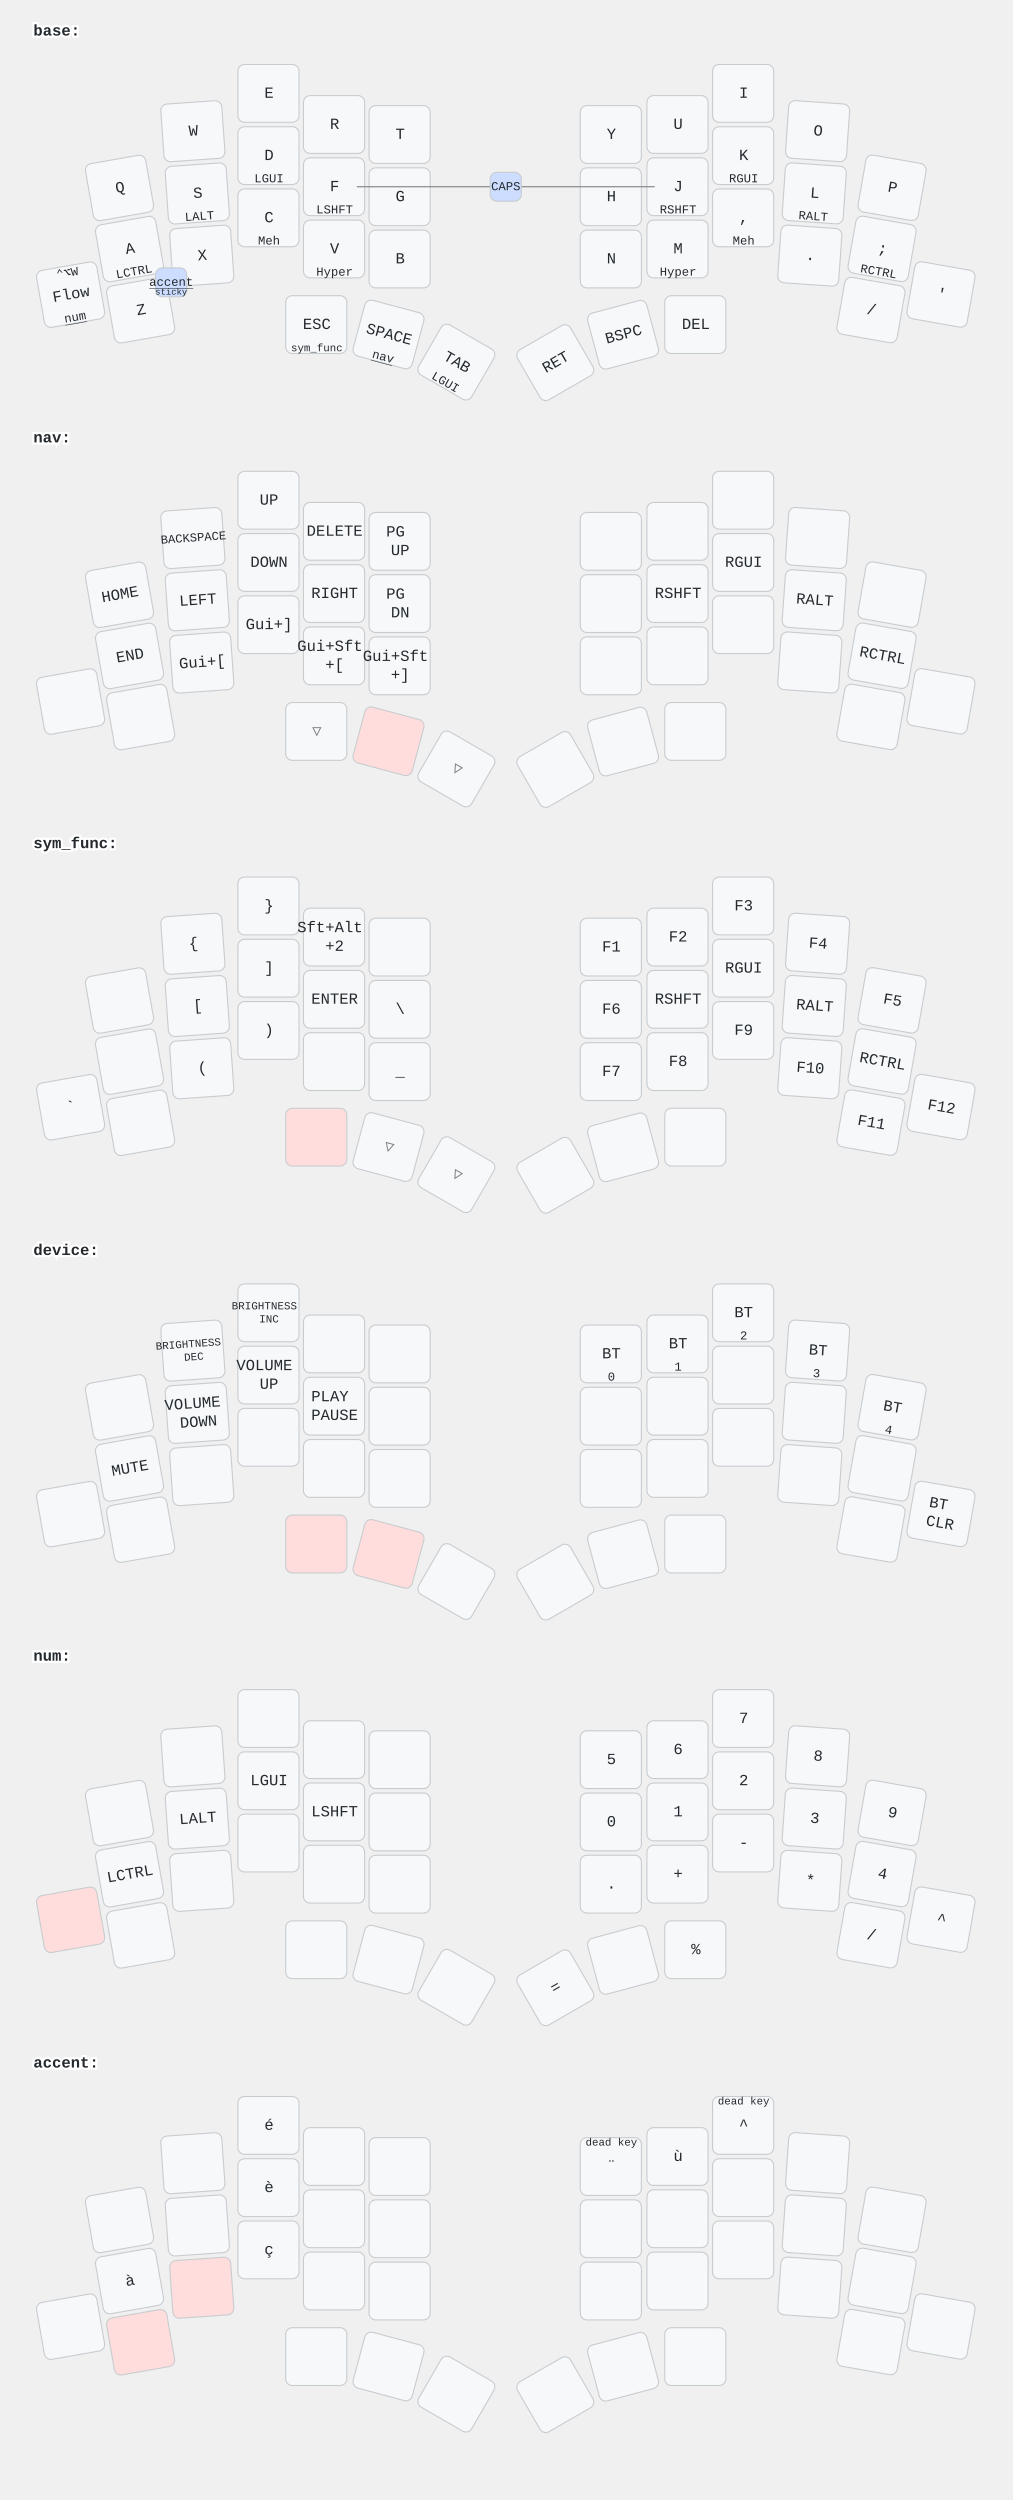
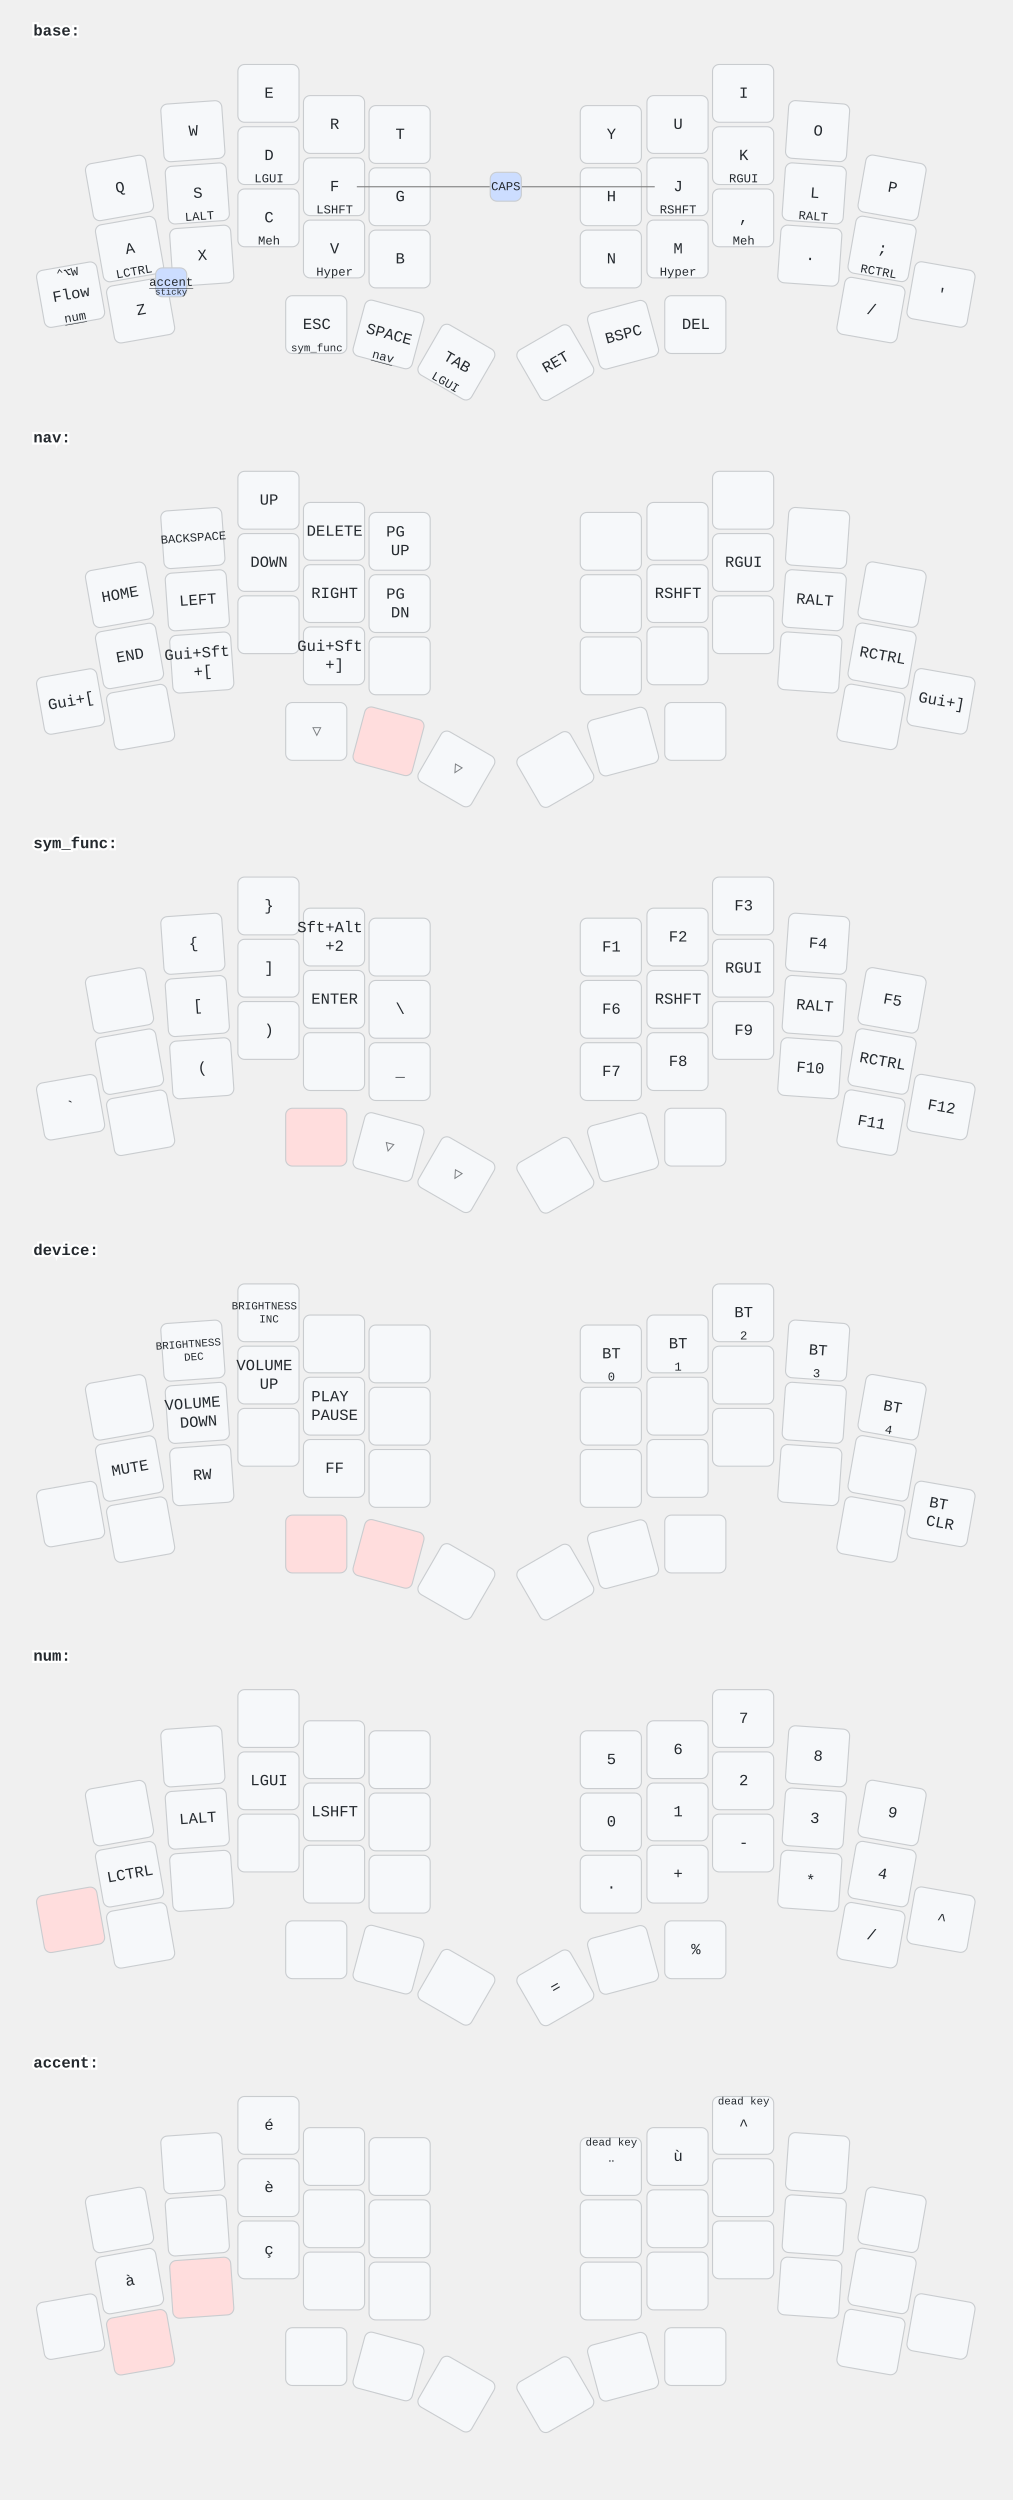
<svg xmlns="http://www.w3.org/2000/svg" width="911" height="2249" viewBox="0 0 911 2249" class="keymap">
  <style>/* inherit to force styles through use tags */
svg path {
    fill: inherit;
}

/* font and background color specifications */
svg.keymap {
    font-family: SFMono-Regular,Consolas,Liberation Mono,Menlo,monospace;
    font-size: 14px;
    font-kerning: normal;
    text-rendering: optimizeLegibility;
    fill: #24292e;
}

/* default key styling */
rect.key {
    fill: #f6f8fa;
}

rect.key, rect.combo {
    stroke: #c9cccf;
    stroke-width: 1;
}

/* default key side styling, only used is draw_key_sides is set */
rect.side {
    filter: brightness(90%);
}

/* color accent for combo boxes */
rect.combo, rect.combo-separate {
    fill: #cdf;
}

/* color accent for held keys */
rect.held, rect.combo.held {
    fill: #fdd;
}

/* color accent for ghost (optional) keys */
rect.ghost, rect.combo.ghost {
    stroke-dasharray: 4, 4;
    stroke-width: 2;
}

text {
    text-anchor: middle;
    dominant-baseline: middle;
}

/* styling for layer labels */
text.label {
    font-weight: bold;
    text-anchor: start;
    stroke: white;
    stroke-width: 4;
    paint-order: stroke;
}

/* styling for optional footer */
text.footer {
    text-anchor: end;
    dominant-baseline: auto;
    stroke: white;
    stroke-width: 4;
    paint-order: stroke;
}

/* styling for combo tap, and key non-tap label text */
text.combo, text.hold, text.shifted, text.left, text.right, text.tl, text.tr, text.bl, text.br {
    font-size: 11px;
}

text.hold, text.bl, text.br {
    text-anchor: middle;
    dominant-baseline: auto;
}

text.shifted, text.tl, text.tr {
    text-anchor: middle;
    dominant-baseline: hanging;
}

text.left, text.tl, text.bl {
    text-anchor: start;
}

text.right, text.tr, text.br {
    text-anchor: end;
}

text.layer-activator {
    text-decoration: underline;
}

/* styling for hold/shifted label text in combo box */
text.combo.hold, text.combo.shifted, text.combo.left, text.combo.right {
    font-size: 8px;
}

/* lighter symbol for transparent keys */
text.trans {
    fill: #7b7e81;
}

/* styling for combo dendrons */
path.combo {
    stroke-width: 1;
    stroke: gray;
    fill: none;
}

/* Start Tabler Icons Cleanup */
/* cannot use height/width with glyphs */
.icon-tabler &gt; path {
    fill: inherit;
    stroke: inherit;
    stroke-width: 2;
}
/* hide tabler's default box */
.icon-tabler &gt; path[stroke="none"][fill="none"] {
    visibility: hidden;
}
/* End Tabler Icons Cleanup */
</style>
  <g transform="translate(30, 0)" class="layer-base">
    <text x="0" y="28" class="label" id="base">base:</text>
    <g transform="translate(0, 56)">
      <g transform="translate(78, 113) rotate(-10.0)" class="key keypos-0">
        <rect rx="6" ry="6" x="-28" y="-26" width="55" height="52" class="key" />
        <text x="0" y="0" class="key tap">Q</text>
      </g>
      <g transform="translate(144, 62) rotate(-4.0)" class="key keypos-1">
        <rect rx="6" ry="6" x="-28" y="-26" width="55" height="52" class="key" />
        <text x="0" y="0" class="key tap">W</text>
      </g>
      <g transform="translate(212, 28)" class="key keypos-2">
        <rect rx="6" ry="6" x="-28" y="-26" width="55" height="52" class="key" />
        <text x="0" y="0" class="key tap">E</text>
      </g>
      <g transform="translate(271, 56)" class="key keypos-3">
        <rect rx="6" ry="6" x="-28" y="-26" width="55" height="52" class="key" />
        <text x="0" y="0" class="key tap">R</text>
      </g>
      <g transform="translate(330, 65)" class="key keypos-4">
        <rect rx="6" ry="6" x="-28" y="-26" width="55" height="52" class="key" />
        <text x="0" y="0" class="key tap">T</text>
      </g>
      <g transform="translate(520, 65)" class="key keypos-5">
        <rect rx="6" ry="6" x="-28" y="-26" width="55" height="52" class="key" />
        <text x="0" y="0" class="key tap">Y</text>
      </g>
      <g transform="translate(580, 56)" class="key keypos-6">
        <rect rx="6" ry="6" x="-28" y="-26" width="55" height="52" class="key" />
        <text x="0" y="0" class="key tap">U</text>
      </g>
      <g transform="translate(639, 28)" class="key keypos-7">
        <rect rx="6" ry="6" x="-28" y="-26" width="55" height="52" class="key" />
        <text x="0" y="0" class="key tap">I</text>
      </g>
      <g transform="translate(706, 62) rotate(4.0)" class="key keypos-8">
        <rect rx="6" ry="6" x="-28" y="-26" width="55" height="52" class="key" />
        <text x="0" y="0" class="key tap">O</text>
      </g>
      <g transform="translate(773, 113) rotate(10.0)" class="key keypos-9">
        <rect rx="6" ry="6" x="-28" y="-26" width="55" height="52" class="key" />
        <text x="0" y="0" class="key tap">P</text>
      </g>
      <g transform="translate(87, 168) rotate(-10.0)" class="key keypos-10">
        <rect rx="6" ry="6" x="-28" y="-26" width="55" height="52" class="key" />
        <text x="0" y="0" class="key tap">A</text>
        <text x="0" y="24" class="key hold">LCTRL</text>
      </g>
      <g transform="translate(148, 118) rotate(-4.0)" class="key keypos-11">
        <rect rx="6" ry="6" x="-28" y="-26" width="55" height="52" class="key" />
        <text x="0" y="0" class="key tap">S</text>
        <text x="0" y="24" class="key hold">LALT</text>
      </g>
      <g transform="translate(212, 84)" class="key keypos-12">
        <rect rx="6" ry="6" x="-28" y="-26" width="55" height="52" class="key" />
        <text x="0" y="0" class="key tap">D</text>
        <text x="0" y="24" class="key hold">LGUI</text>
      </g>
      <g transform="translate(271, 112)" class="key keypos-13">
        <rect rx="6" ry="6" x="-28" y="-26" width="55" height="52" class="key" />
        <text x="0" y="0" class="key tap">F</text>
        <text x="0" y="24" class="key hold">LSHFT</text>
      </g>
      <g transform="translate(330, 121)" class="key keypos-14">
        <rect rx="6" ry="6" x="-28" y="-26" width="55" height="52" class="key" />
        <text x="0" y="0" class="key tap">G</text>
      </g>
      <g transform="translate(520, 121)" class="key keypos-15">
        <rect rx="6" ry="6" x="-28" y="-26" width="55" height="52" class="key" />
        <text x="0" y="0" class="key tap">H</text>
      </g>
      <g transform="translate(580, 112)" class="key keypos-16">
        <rect rx="6" ry="6" x="-28" y="-26" width="55" height="52" class="key" />
        <text x="0" y="0" class="key tap">J</text>
        <text x="0" y="24" class="key hold">RSHFT</text>
      </g>
      <g transform="translate(639, 84)" class="key keypos-17">
        <rect rx="6" ry="6" x="-28" y="-26" width="55" height="52" class="key" />
        <text x="0" y="0" class="key tap">K</text>
        <text x="0" y="24" class="key hold">RGUI</text>
      </g>
      <g transform="translate(703, 118) rotate(4.0)" class="key keypos-18">
        <rect rx="6" ry="6" x="-28" y="-26" width="55" height="52" class="key" />
        <text x="0" y="0" class="key tap">L</text>
        <text x="0" y="24" class="key hold">RALT</text>
      </g>
      <g transform="translate(764, 168) rotate(10.0)" class="key keypos-19">
        <rect rx="6" ry="6" x="-28" y="-26" width="55" height="52" class="key" />
        <text x="0" y="0" class="key tap">;</text>
        <text x="0" y="24" class="key hold">RCTRL</text>
      </g>
      <g transform="translate(34, 209) rotate(-10.0)" class="key keypos-20">
        <rect rx="6" ry="6" x="-28" y="-26" width="55" height="52" class="key" />
        <text x="0" y="0" class="key tap">Flow</text>
        <a href="#num">
          <text x="0" y="24" class="key hold layer-activator">num</text>
        </a>
        <text x="0" y="-24" class="key shifted">⌃⌥W</text>
      </g>
      <g transform="translate(97, 223) rotate(-10.0)" class="key keypos-21">
        <rect rx="6" ry="6" x="-28" y="-26" width="55" height="52" class="key" />
        <text x="0" y="0" class="key tap">Z</text>
      </g>
      <g transform="translate(152, 174) rotate(-4.0)" class="key keypos-22">
        <rect rx="6" ry="6" x="-28" y="-26" width="55" height="52" class="key" />
        <text x="0" y="0" class="key tap">X</text>
      </g>
      <g transform="translate(212, 140)" class="key keypos-23">
        <rect rx="6" ry="6" x="-28" y="-26" width="55" height="52" class="key" />
        <text x="0" y="0" class="key tap">C</text>
        <text x="0" y="24" class="key hold">Meh</text>
      </g>
      <g transform="translate(271, 168)" class="key keypos-24">
        <rect rx="6" ry="6" x="-28" y="-26" width="55" height="52" class="key" />
        <text x="0" y="0" class="key tap">V</text>
        <text x="0" y="24" class="key hold">Hyper</text>
      </g>
      <g transform="translate(330, 177)" class="key keypos-25">
        <rect rx="6" ry="6" x="-28" y="-26" width="55" height="52" class="key" />
        <text x="0" y="0" class="key tap">B</text>
      </g>
      <g transform="translate(520, 177)" class="key keypos-26">
        <rect rx="6" ry="6" x="-28" y="-26" width="55" height="52" class="key" />
        <text x="0" y="0" class="key tap">N</text>
      </g>
      <g transform="translate(580, 168)" class="key keypos-27">
        <rect rx="6" ry="6" x="-28" y="-26" width="55" height="52" class="key" />
        <text x="0" y="0" class="key tap">M</text>
        <text x="0" y="24" class="key hold">Hyper</text>
      </g>
      <g transform="translate(639, 140)" class="key keypos-28">
        <rect rx="6" ry="6" x="-28" y="-26" width="55" height="52" class="key" />
        <text x="0" y="0" class="key tap">,</text>
        <text x="0" y="24" class="key hold">Meh</text>
      </g>
      <g transform="translate(699, 174) rotate(4.0)" class="key keypos-29">
        <rect rx="6" ry="6" x="-28" y="-26" width="55" height="52" class="key" />
        <text x="0" y="0" class="key tap">.</text>
      </g>
      <g transform="translate(754, 223) rotate(10.0)" class="key keypos-30">
        <rect rx="6" ry="6" x="-28" y="-26" width="55" height="52" class="key" />
        <text x="0" y="0" class="key tap">/</text>
      </g>
      <g transform="translate(817, 209) rotate(10.0)" class="key keypos-31">
        <rect rx="6" ry="6" x="-28" y="-26" width="55" height="52" class="key" />
        <text x="0" y="0" class="key tap">'</text>
      </g>
      <g transform="translate(255, 236)" class="key keypos-32">
        <rect rx="6" ry="6" x="-28" y="-26" width="55" height="52" class="key" />
        <text x="0" y="0" class="key tap">ESC</text>
        <a href="#sym_func">
          <text x="0" y="24" class="key hold layer-activator">
            <tspan style="font-size: 88%">sym_func</tspan>
          </text>
        </a>
      </g>
      <g transform="translate(320, 245) rotate(15.0)" class="key keypos-33">
        <rect rx="6" ry="6" x="-28" y="-26" width="55" height="52" class="key" />
        <text x="0" y="0" class="key tap">SPACE</text>
        <a href="#nav">
          <text x="0" y="24" class="key hold layer-activator">nav</text>
        </a>
      </g>
      <g transform="translate(381, 270) rotate(30.0)" class="key keypos-34">
        <rect rx="6" ry="6" x="-28" y="-26" width="55" height="52" class="key" />
        <text x="0" y="0" class="key tap">TAB</text>
        <text x="0" y="24" class="key hold">LGUI</text>
      </g>
      <g transform="translate(470, 270) rotate(-30.0)" class="key keypos-35">
        <rect rx="6" ry="6" x="-28" y="-26" width="55" height="52" class="key" />
        <text x="0" y="0" class="key tap">RET</text>
      </g>
      <g transform="translate(531, 245) rotate(-15.0)" class="key keypos-36">
        <rect rx="6" ry="6" x="-28" y="-26" width="55" height="52" class="key" />
        <text x="0" y="0" class="key tap">BSPC</text>
      </g>
      <g transform="translate(596, 236)" class="key keypos-37">
        <rect rx="6" ry="6" x="-28" y="-26" width="55" height="52" class="key" />
        <text x="0" y="0" class="key tap">DEL</text>
      </g>
      <g class="combo combopos-0">
        <path d="M425,112 l-134,0" class="combo" />
        <path d="M425,112 l134,0" class="combo" />
        <rect rx="6" ry="6" x="411" y="99" width="28" height="26" class="combo" />
        <text x="425" y="112" class="combo tap">CAPS</text>
      </g>
      <g class="combo combopos-1">
        <rect rx="6" ry="6" x="110" y="185" width="28" height="26" class="combo" />
        <a href="#accent">
          <text x="124" y="198" class="combo tap layer-activator">accent</text>
        </a>
        <text x="124" y="209" class="combo hold">sticky</text>
      </g>
    </g>
  </g>
  <g transform="translate(30, 366)" class="layer-nav">
    <text x="0" y="28" class="label" id="nav">nav:</text>
    <g transform="translate(0, 56)">
      <g transform="translate(78, 113) rotate(-10.0)" class="key keypos-0">
        <rect rx="6" ry="6" x="-28" y="-26" width="55" height="52" class="key" />
        <text x="0" y="0" class="key tap">HOME</text>
      </g>
      <g transform="translate(144, 62) rotate(-4.0)" class="key keypos-1">
        <rect rx="6" ry="6" x="-28" y="-26" width="55" height="52" class="key" />
        <text x="0" y="0" class="key tap">
          <tspan style="font-size: 78%">BACKSPACE</tspan>
        </text>
      </g>
      <g transform="translate(212, 28)" class="key keypos-2">
        <rect rx="6" ry="6" x="-28" y="-26" width="55" height="52" class="key" />
        <text x="0" y="0" class="key tap">UP</text>
      </g>
      <g transform="translate(271, 56)" class="key keypos-3">
        <rect rx="6" ry="6" x="-28" y="-26" width="55" height="52" class="key" />
        <text x="0" y="0" class="key tap">DELETE</text>
      </g>
      <g transform="translate(330, 65)" class="key keypos-4">
        <rect rx="6" ry="6" x="-28" y="-26" width="55" height="52" class="key" />
        <text x="0" y="0" class="key tap">
          <tspan x="0" dy="-0.6em">PG</tspan>
          <tspan x="0" dy="1.2em">UP</tspan>
        </text>
      </g>
      <g transform="translate(520, 65)" class="key keypos-5">
        <rect rx="6" ry="6" x="-28" y="-26" width="55" height="52" class="key" />
      </g>
      <g transform="translate(580, 56)" class="key keypos-6">
        <rect rx="6" ry="6" x="-28" y="-26" width="55" height="52" class="key" />
      </g>
      <g transform="translate(639, 28)" class="key keypos-7">
        <rect rx="6" ry="6" x="-28" y="-26" width="55" height="52" class="key" />
      </g>
      <g transform="translate(706, 62) rotate(4.0)" class="key keypos-8">
        <rect rx="6" ry="6" x="-28" y="-26" width="55" height="52" class="key" />
      </g>
      <g transform="translate(773, 113) rotate(10.0)" class="key keypos-9">
        <rect rx="6" ry="6" x="-28" y="-26" width="55" height="52" class="key" />
      </g>
      <g transform="translate(87, 168) rotate(-10.0)" class="key keypos-10">
        <rect rx="6" ry="6" x="-28" y="-26" width="55" height="52" class="key" />
        <text x="0" y="0" class="key tap">END</text>
      </g>
      <g transform="translate(148, 118) rotate(-4.0)" class="key keypos-11">
        <rect rx="6" ry="6" x="-28" y="-26" width="55" height="52" class="key" />
        <text x="0" y="0" class="key tap">LEFT</text>
      </g>
      <g transform="translate(212, 84)" class="key keypos-12">
        <rect rx="6" ry="6" x="-28" y="-26" width="55" height="52" class="key" />
        <text x="0" y="0" class="key tap">DOWN</text>
      </g>
      <g transform="translate(271, 112)" class="key keypos-13">
        <rect rx="6" ry="6" x="-28" y="-26" width="55" height="52" class="key" />
        <text x="0" y="0" class="key tap">RIGHT</text>
      </g>
      <g transform="translate(330, 121)" class="key keypos-14">
        <rect rx="6" ry="6" x="-28" y="-26" width="55" height="52" class="key" />
        <text x="0" y="0" class="key tap">
          <tspan x="0" dy="-0.6em">PG</tspan>
          <tspan x="0" dy="1.2em">DN</tspan>
        </text>
      </g>
      <g transform="translate(520, 121)" class="key keypos-15">
        <rect rx="6" ry="6" x="-28" y="-26" width="55" height="52" class="key" />
      </g>
      <g transform="translate(580, 112)" class="key keypos-16">
        <rect rx="6" ry="6" x="-28" y="-26" width="55" height="52" class="key" />
        <text x="0" y="0" class="key tap">RSHFT</text>
      </g>
      <g transform="translate(639, 84)" class="key keypos-17">
        <rect rx="6" ry="6" x="-28" y="-26" width="55" height="52" class="key" />
        <text x="0" y="0" class="key tap">RGUI</text>
      </g>
      <g transform="translate(703, 118) rotate(4.0)" class="key keypos-18">
        <rect rx="6" ry="6" x="-28" y="-26" width="55" height="52" class="key" />
        <text x="0" y="0" class="key tap">RALT</text>
      </g>
      <g transform="translate(764, 168) rotate(10.0)" class="key keypos-19">
        <rect rx="6" ry="6" x="-28" y="-26" width="55" height="52" class="key" />
        <text x="0" y="0" class="key tap">RCTRL</text>
      </g>
      <g transform="translate(34, 209) rotate(-10.0)" class="key keypos-20">
        <rect rx="6" ry="6" x="-28" y="-26" width="55" height="52" class="key" />
+         <text x="0" y="0" class="key tap">Gui+[</text>
      </g>
      <g transform="translate(97, 223) rotate(-10.0)" class="key keypos-21">
        <rect rx="6" ry="6" x="-28" y="-26" width="55" height="52" class="key" />
      </g>
      <g transform="translate(152, 174) rotate(-4.0)" class="key keypos-22">
-         <rect rx="6" ry="6" x="-28" y="-26" width="55" height="52" class="key" />
-         <text x="0" y="0" class="key tap">Gui+[</text>
-       </g>
-       <g transform="translate(212, 140)" class="key keypos-23">
-         <rect rx="6" ry="6" x="-28" y="-26" width="55" height="52" class="key" />
-         <text x="0" y="0" class="key tap">Gui+]</text>
-       </g>
-       <g transform="translate(271, 168)" class="key keypos-24">
        <rect rx="6" ry="6" x="-28" y="-26" width="55" height="52" class="key" />
        <text x="0" y="0" class="key tap">
          <tspan x="0" dy="-0.6em">Gui+Sft</tspan>
          <tspan x="0" dy="1.2em">+[</tspan>
        </text>
      </g>
-       <g transform="translate(330, 177)" class="key keypos-25">
+       <g transform="translate(212, 140)" class="key keypos-23">
+         <rect rx="6" ry="6" x="-28" y="-26" width="55" height="52" class="key" />
+       </g>
+       <g transform="translate(271, 168)" class="key keypos-24">
        <rect rx="6" ry="6" x="-28" y="-26" width="55" height="52" class="key" />
        <text x="0" y="0" class="key tap">
          <tspan x="0" dy="-0.6em">Gui+Sft</tspan>
          <tspan x="0" dy="1.2em">+]</tspan>
        </text>
      </g>
+       <g transform="translate(330, 177)" class="key keypos-25">
+         <rect rx="6" ry="6" x="-28" y="-26" width="55" height="52" class="key" />
+       </g>
      <g transform="translate(520, 177)" class="key keypos-26">
        <rect rx="6" ry="6" x="-28" y="-26" width="55" height="52" class="key" />
      </g>
      <g transform="translate(580, 168)" class="key keypos-27">
        <rect rx="6" ry="6" x="-28" y="-26" width="55" height="52" class="key" />
      </g>
      <g transform="translate(639, 140)" class="key keypos-28">
        <rect rx="6" ry="6" x="-28" y="-26" width="55" height="52" class="key" />
      </g>
      <g transform="translate(699, 174) rotate(4.0)" class="key keypos-29">
        <rect rx="6" ry="6" x="-28" y="-26" width="55" height="52" class="key" />
      </g>
      <g transform="translate(754, 223) rotate(10.0)" class="key keypos-30">
        <rect rx="6" ry="6" x="-28" y="-26" width="55" height="52" class="key" />
      </g>
      <g transform="translate(817, 209) rotate(10.0)" class="key keypos-31">
        <rect rx="6" ry="6" x="-28" y="-26" width="55" height="52" class="key" />
+         <text x="0" y="0" class="key tap">Gui+]</text>
      </g>
      <g transform="translate(255, 236)" class="key trans keypos-32">
        <rect rx="6" ry="6" x="-28" y="-26" width="55" height="52" class="key trans" />
        <text x="0" y="0" class="key trans tap">▽</text>
      </g>
      <g transform="translate(320, 245) rotate(15.0)" class="key held keypos-33">
        <rect rx="6" ry="6" x="-28" y="-26" width="55" height="52" class="key held" />
      </g>
      <g transform="translate(381, 270) rotate(30.0)" class="key trans keypos-34">
        <rect rx="6" ry="6" x="-28" y="-26" width="55" height="52" class="key trans" />
        <text x="0" y="0" class="key trans tap">▽</text>
      </g>
      <g transform="translate(470, 270) rotate(-30.0)" class="key keypos-35">
        <rect rx="6" ry="6" x="-28" y="-26" width="55" height="52" class="key" />
      </g>
      <g transform="translate(531, 245) rotate(-15.0)" class="key keypos-36">
        <rect rx="6" ry="6" x="-28" y="-26" width="55" height="52" class="key" />
      </g>
      <g transform="translate(596, 236)" class="key keypos-37">
        <rect rx="6" ry="6" x="-28" y="-26" width="55" height="52" class="key" />
      </g>
    </g>
  </g>
  <g transform="translate(30, 731)" class="layer-sym_func">
    <text x="0" y="28" class="label" id="sym_func">sym_func:</text>
    <g transform="translate(0, 56)">
      <g transform="translate(78, 113) rotate(-10.0)" class="key keypos-0">
        <rect rx="6" ry="6" x="-28" y="-26" width="55" height="52" class="key" />
      </g>
      <g transform="translate(144, 62) rotate(-4.0)" class="key keypos-1">
        <rect rx="6" ry="6" x="-28" y="-26" width="55" height="52" class="key" />
        <text x="0" y="0" class="key tap">{</text>
      </g>
      <g transform="translate(212, 28)" class="key keypos-2">
        <rect rx="6" ry="6" x="-28" y="-26" width="55" height="52" class="key" />
        <text x="0" y="0" class="key tap">}</text>
      </g>
      <g transform="translate(271, 56)" class="key keypos-3">
        <rect rx="6" ry="6" x="-28" y="-26" width="55" height="52" class="key" />
        <text x="0" y="0" class="key tap">
          <tspan x="0" dy="-0.6em">Sft+Alt</tspan>
          <tspan x="0" dy="1.2em">+2</tspan>
        </text>
      </g>
      <g transform="translate(330, 65)" class="key keypos-4">
        <rect rx="6" ry="6" x="-28" y="-26" width="55" height="52" class="key" />
      </g>
      <g transform="translate(520, 65)" class="key keypos-5">
        <rect rx="6" ry="6" x="-28" y="-26" width="55" height="52" class="key" />
        <text x="0" y="0" class="key tap">F1</text>
      </g>
      <g transform="translate(580, 56)" class="key keypos-6">
        <rect rx="6" ry="6" x="-28" y="-26" width="55" height="52" class="key" />
        <text x="0" y="0" class="key tap">F2</text>
      </g>
      <g transform="translate(639, 28)" class="key keypos-7">
        <rect rx="6" ry="6" x="-28" y="-26" width="55" height="52" class="key" />
        <text x="0" y="0" class="key tap">F3</text>
      </g>
      <g transform="translate(706, 62) rotate(4.0)" class="key keypos-8">
        <rect rx="6" ry="6" x="-28" y="-26" width="55" height="52" class="key" />
        <text x="0" y="0" class="key tap">F4</text>
      </g>
      <g transform="translate(773, 113) rotate(10.0)" class="key keypos-9">
        <rect rx="6" ry="6" x="-28" y="-26" width="55" height="52" class="key" />
        <text x="0" y="0" class="key tap">F5</text>
      </g>
      <g transform="translate(87, 168) rotate(-10.0)" class="key keypos-10">
        <rect rx="6" ry="6" x="-28" y="-26" width="55" height="52" class="key" />
      </g>
      <g transform="translate(148, 118) rotate(-4.0)" class="key keypos-11">
        <rect rx="6" ry="6" x="-28" y="-26" width="55" height="52" class="key" />
        <text x="0" y="0" class="key tap">[</text>
      </g>
      <g transform="translate(212, 84)" class="key keypos-12">
        <rect rx="6" ry="6" x="-28" y="-26" width="55" height="52" class="key" />
        <text x="0" y="0" class="key tap">]</text>
      </g>
      <g transform="translate(271, 112)" class="key keypos-13">
        <rect rx="6" ry="6" x="-28" y="-26" width="55" height="52" class="key" />
        <text x="0" y="0" class="key tap">ENTER</text>
      </g>
      <g transform="translate(330, 121)" class="key keypos-14">
        <rect rx="6" ry="6" x="-28" y="-26" width="55" height="52" class="key" />
        <text x="0" y="0" class="key tap">\</text>
      </g>
      <g transform="translate(520, 121)" class="key keypos-15">
        <rect rx="6" ry="6" x="-28" y="-26" width="55" height="52" class="key" />
        <text x="0" y="0" class="key tap">F6</text>
      </g>
      <g transform="translate(580, 112)" class="key keypos-16">
        <rect rx="6" ry="6" x="-28" y="-26" width="55" height="52" class="key" />
        <text x="0" y="0" class="key tap">RSHFT</text>
      </g>
      <g transform="translate(639, 84)" class="key keypos-17">
        <rect rx="6" ry="6" x="-28" y="-26" width="55" height="52" class="key" />
        <text x="0" y="0" class="key tap">RGUI</text>
      </g>
      <g transform="translate(703, 118) rotate(4.0)" class="key keypos-18">
        <rect rx="6" ry="6" x="-28" y="-26" width="55" height="52" class="key" />
        <text x="0" y="0" class="key tap">RALT</text>
      </g>
      <g transform="translate(764, 168) rotate(10.0)" class="key keypos-19">
        <rect rx="6" ry="6" x="-28" y="-26" width="55" height="52" class="key" />
        <text x="0" y="0" class="key tap">RCTRL</text>
      </g>
      <g transform="translate(34, 209) rotate(-10.0)" class="key keypos-20">
        <rect rx="6" ry="6" x="-28" y="-26" width="55" height="52" class="key" />
        <text x="0" y="0" class="key tap">`</text>
      </g>
      <g transform="translate(97, 223) rotate(-10.0)" class="key keypos-21">
        <rect rx="6" ry="6" x="-28" y="-26" width="55" height="52" class="key" />
      </g>
      <g transform="translate(152, 174) rotate(-4.0)" class="key keypos-22">
        <rect rx="6" ry="6" x="-28" y="-26" width="55" height="52" class="key" />
        <text x="0" y="0" class="key tap">(</text>
      </g>
      <g transform="translate(212, 140)" class="key keypos-23">
        <rect rx="6" ry="6" x="-28" y="-26" width="55" height="52" class="key" />
        <text x="0" y="0" class="key tap">)</text>
      </g>
      <g transform="translate(271, 168)" class="key keypos-24">
        <rect rx="6" ry="6" x="-28" y="-26" width="55" height="52" class="key" />
      </g>
      <g transform="translate(330, 177)" class="key keypos-25">
        <rect rx="6" ry="6" x="-28" y="-26" width="55" height="52" class="key" />
        <text x="0" y="0" class="key tap">_</text>
      </g>
      <g transform="translate(520, 177)" class="key keypos-26">
        <rect rx="6" ry="6" x="-28" y="-26" width="55" height="52" class="key" />
        <text x="0" y="0" class="key tap">F7</text>
      </g>
      <g transform="translate(580, 168)" class="key keypos-27">
        <rect rx="6" ry="6" x="-28" y="-26" width="55" height="52" class="key" />
        <text x="0" y="0" class="key tap">F8</text>
      </g>
      <g transform="translate(639, 140)" class="key keypos-28">
        <rect rx="6" ry="6" x="-28" y="-26" width="55" height="52" class="key" />
        <text x="0" y="0" class="key tap">F9</text>
      </g>
      <g transform="translate(699, 174) rotate(4.0)" class="key keypos-29">
        <rect rx="6" ry="6" x="-28" y="-26" width="55" height="52" class="key" />
        <text x="0" y="0" class="key tap">F10</text>
      </g>
      <g transform="translate(754, 223) rotate(10.0)" class="key keypos-30">
        <rect rx="6" ry="6" x="-28" y="-26" width="55" height="52" class="key" />
        <text x="0" y="0" class="key tap">F11</text>
      </g>
      <g transform="translate(817, 209) rotate(10.0)" class="key keypos-31">
        <rect rx="6" ry="6" x="-28" y="-26" width="55" height="52" class="key" />
        <text x="0" y="0" class="key tap">F12</text>
      </g>
      <g transform="translate(255, 236)" class="key held keypos-32">
        <rect rx="6" ry="6" x="-28" y="-26" width="55" height="52" class="key held" />
      </g>
      <g transform="translate(320, 245) rotate(15.0)" class="key trans keypos-33">
        <rect rx="6" ry="6" x="-28" y="-26" width="55" height="52" class="key trans" />
        <text x="0" y="0" class="key trans tap">▽</text>
      </g>
      <g transform="translate(381, 270) rotate(30.0)" class="key trans keypos-34">
        <rect rx="6" ry="6" x="-28" y="-26" width="55" height="52" class="key trans" />
        <text x="0" y="0" class="key trans tap">▽</text>
      </g>
      <g transform="translate(470, 270) rotate(-30.0)" class="key keypos-35">
        <rect rx="6" ry="6" x="-28" y="-26" width="55" height="52" class="key" />
      </g>
      <g transform="translate(531, 245) rotate(-15.0)" class="key keypos-36">
        <rect rx="6" ry="6" x="-28" y="-26" width="55" height="52" class="key" />
      </g>
      <g transform="translate(596, 236)" class="key keypos-37">
        <rect rx="6" ry="6" x="-28" y="-26" width="55" height="52" class="key" />
      </g>
    </g>
  </g>
  <g transform="translate(30, 1097)" class="layer-device">
    <text x="0" y="28" class="label" id="device">device:</text>
    <g transform="translate(0, 56)">
      <g transform="translate(78, 113) rotate(-10.0)" class="key keypos-0">
        <rect rx="6" ry="6" x="-28" y="-26" width="55" height="52" class="key" />
      </g>
      <g transform="translate(144, 62) rotate(-4.0)" class="key keypos-1">
        <rect rx="6" ry="6" x="-28" y="-26" width="55" height="52" class="key" />
        <text x="0" y="0" class="key tap">
          <tspan x="0" dy="-0.6em" style="font-size: 70%">BRIGHTNESS</tspan>
          <tspan x="0" dy="1.2em" style="font-size: 70%">DEC</tspan>
        </text>
      </g>
      <g transform="translate(212, 28)" class="key keypos-2">
        <rect rx="6" ry="6" x="-28" y="-26" width="55" height="52" class="key" />
        <text x="0" y="0" class="key tap">
          <tspan x="0" dy="-0.6em" style="font-size: 70%">BRIGHTNESS</tspan>
          <tspan x="0" dy="1.2em" style="font-size: 70%">INC</tspan>
        </text>
      </g>
      <g transform="translate(271, 56)" class="key keypos-3">
        <rect rx="6" ry="6" x="-28" y="-26" width="55" height="52" class="key" />
      </g>
      <g transform="translate(330, 65)" class="key keypos-4">
        <rect rx="6" ry="6" x="-28" y="-26" width="55" height="52" class="key" />
      </g>
      <g transform="translate(520, 65)" class="key keypos-5">
        <rect rx="6" ry="6" x="-28" y="-26" width="55" height="52" class="key" />
        <text x="0" y="0" class="key tap">BT</text>
        <text x="0" y="24" class="key hold">0</text>
      </g>
      <g transform="translate(580, 56)" class="key keypos-6">
        <rect rx="6" ry="6" x="-28" y="-26" width="55" height="52" class="key" />
        <text x="0" y="0" class="key tap">BT</text>
        <text x="0" y="24" class="key hold">1</text>
      </g>
      <g transform="translate(639, 28)" class="key keypos-7">
        <rect rx="6" ry="6" x="-28" y="-26" width="55" height="52" class="key" />
        <text x="0" y="0" class="key tap">BT</text>
        <text x="0" y="24" class="key hold">2</text>
      </g>
      <g transform="translate(706, 62) rotate(4.0)" class="key keypos-8">
        <rect rx="6" ry="6" x="-28" y="-26" width="55" height="52" class="key" />
        <text x="0" y="0" class="key tap">BT</text>
        <text x="0" y="24" class="key hold">3</text>
      </g>
      <g transform="translate(773, 113) rotate(10.0)" class="key keypos-9">
        <rect rx="6" ry="6" x="-28" y="-26" width="55" height="52" class="key" />
        <text x="0" y="0" class="key tap">BT</text>
        <text x="0" y="24" class="key hold">4</text>
      </g>
      <g transform="translate(87, 168) rotate(-10.0)" class="key keypos-10">
        <rect rx="6" ry="6" x="-28" y="-26" width="55" height="52" class="key" />
        <text x="0" y="0" class="key tap">MUTE</text>
      </g>
      <g transform="translate(148, 118) rotate(-4.0)" class="key keypos-11">
        <rect rx="6" ry="6" x="-28" y="-26" width="55" height="52" class="key" />
        <text x="0" y="0" class="key tap">
          <tspan x="0" dy="-0.6em">VOLUME</tspan>
          <tspan x="0" dy="1.2em">DOWN</tspan>
        </text>
      </g>
      <g transform="translate(212, 84)" class="key keypos-12">
        <rect rx="6" ry="6" x="-28" y="-26" width="55" height="52" class="key" />
        <text x="0" y="0" class="key tap">
          <tspan x="0" dy="-0.6em">VOLUME</tspan>
          <tspan x="0" dy="1.2em">UP</tspan>
        </text>
      </g>
      <g transform="translate(271, 112)" class="key keypos-13">
        <rect rx="6" ry="6" x="-28" y="-26" width="55" height="52" class="key" />
        <text x="0" y="0" class="key tap">
          <tspan x="0" dy="-0.6em">PLAY</tspan>
          <tspan x="0" dy="1.2em">PAUSE</tspan>
        </text>
      </g>
      <g transform="translate(330, 121)" class="key keypos-14">
        <rect rx="6" ry="6" x="-28" y="-26" width="55" height="52" class="key" />
      </g>
      <g transform="translate(520, 121)" class="key keypos-15">
        <rect rx="6" ry="6" x="-28" y="-26" width="55" height="52" class="key" />
      </g>
      <g transform="translate(580, 112)" class="key keypos-16">
        <rect rx="6" ry="6" x="-28" y="-26" width="55" height="52" class="key" />
      </g>
      <g transform="translate(639, 84)" class="key keypos-17">
        <rect rx="6" ry="6" x="-28" y="-26" width="55" height="52" class="key" />
      </g>
      <g transform="translate(703, 118) rotate(4.0)" class="key keypos-18">
        <rect rx="6" ry="6" x="-28" y="-26" width="55" height="52" class="key" />
      </g>
      <g transform="translate(764, 168) rotate(10.0)" class="key keypos-19">
        <rect rx="6" ry="6" x="-28" y="-26" width="55" height="52" class="key" />
      </g>
      <g transform="translate(34, 209) rotate(-10.0)" class="key keypos-20">
        <rect rx="6" ry="6" x="-28" y="-26" width="55" height="52" class="key" />
      </g>
      <g transform="translate(97, 223) rotate(-10.0)" class="key keypos-21">
        <rect rx="6" ry="6" x="-28" y="-26" width="55" height="52" class="key" />
      </g>
      <g transform="translate(152, 174) rotate(-4.0)" class="key keypos-22">
        <rect rx="6" ry="6" x="-28" y="-26" width="55" height="52" class="key" />
+         <text x="0" y="0" class="key tap">RW</text>
      </g>
      <g transform="translate(212, 140)" class="key keypos-23">
        <rect rx="6" ry="6" x="-28" y="-26" width="55" height="52" class="key" />
      </g>
      <g transform="translate(271, 168)" class="key keypos-24">
        <rect rx="6" ry="6" x="-28" y="-26" width="55" height="52" class="key" />
+         <text x="0" y="0" class="key tap">FF</text>
      </g>
      <g transform="translate(330, 177)" class="key keypos-25">
        <rect rx="6" ry="6" x="-28" y="-26" width="55" height="52" class="key" />
      </g>
      <g transform="translate(520, 177)" class="key keypos-26">
        <rect rx="6" ry="6" x="-28" y="-26" width="55" height="52" class="key" />
      </g>
      <g transform="translate(580, 168)" class="key keypos-27">
        <rect rx="6" ry="6" x="-28" y="-26" width="55" height="52" class="key" />
      </g>
      <g transform="translate(639, 140)" class="key keypos-28">
        <rect rx="6" ry="6" x="-28" y="-26" width="55" height="52" class="key" />
      </g>
      <g transform="translate(699, 174) rotate(4.0)" class="key keypos-29">
        <rect rx="6" ry="6" x="-28" y="-26" width="55" height="52" class="key" />
      </g>
      <g transform="translate(754, 223) rotate(10.0)" class="key keypos-30">
        <rect rx="6" ry="6" x="-28" y="-26" width="55" height="52" class="key" />
      </g>
      <g transform="translate(817, 209) rotate(10.0)" class="key keypos-31">
        <rect rx="6" ry="6" x="-28" y="-26" width="55" height="52" class="key" />
        <text x="0" y="0" class="key tap">
          <tspan x="0" dy="-0.6em">BT</tspan>
          <tspan x="0" dy="1.2em">CLR</tspan>
        </text>
      </g>
      <g transform="translate(255, 236)" class="key held keypos-32">
        <rect rx="6" ry="6" x="-28" y="-26" width="55" height="52" class="key held" />
      </g>
      <g transform="translate(320, 245) rotate(15.0)" class="key held keypos-33">
        <rect rx="6" ry="6" x="-28" y="-26" width="55" height="52" class="key held" />
      </g>
      <g transform="translate(381, 270) rotate(30.0)" class="key keypos-34">
        <rect rx="6" ry="6" x="-28" y="-26" width="55" height="52" class="key" />
      </g>
      <g transform="translate(470, 270) rotate(-30.0)" class="key keypos-35">
        <rect rx="6" ry="6" x="-28" y="-26" width="55" height="52" class="key" />
      </g>
      <g transform="translate(531, 245) rotate(-15.0)" class="key keypos-36">
        <rect rx="6" ry="6" x="-28" y="-26" width="55" height="52" class="key" />
      </g>
      <g transform="translate(596, 236)" class="key keypos-37">
        <rect rx="6" ry="6" x="-28" y="-26" width="55" height="52" class="key" />
      </g>
    </g>
  </g>
  <g transform="translate(30, 1462)" class="layer-num">
    <text x="0" y="28" class="label" id="num">num:</text>
    <g transform="translate(0, 56)">
      <g transform="translate(78, 113) rotate(-10.0)" class="key keypos-0">
        <rect rx="6" ry="6" x="-28" y="-26" width="55" height="52" class="key" />
      </g>
      <g transform="translate(144, 62) rotate(-4.0)" class="key keypos-1">
        <rect rx="6" ry="6" x="-28" y="-26" width="55" height="52" class="key" />
      </g>
      <g transform="translate(212, 28)" class="key keypos-2">
        <rect rx="6" ry="6" x="-28" y="-26" width="55" height="52" class="key" />
      </g>
      <g transform="translate(271, 56)" class="key keypos-3">
        <rect rx="6" ry="6" x="-28" y="-26" width="55" height="52" class="key" />
      </g>
      <g transform="translate(330, 65)" class="key keypos-4">
        <rect rx="6" ry="6" x="-28" y="-26" width="55" height="52" class="key" />
      </g>
      <g transform="translate(520, 65)" class="key keypos-5">
        <rect rx="6" ry="6" x="-28" y="-26" width="55" height="52" class="key" />
        <text x="0" y="0" class="key tap">5</text>
      </g>
      <g transform="translate(580, 56)" class="key keypos-6">
        <rect rx="6" ry="6" x="-28" y="-26" width="55" height="52" class="key" />
        <text x="0" y="0" class="key tap">6</text>
      </g>
      <g transform="translate(639, 28)" class="key keypos-7">
        <rect rx="6" ry="6" x="-28" y="-26" width="55" height="52" class="key" />
        <text x="0" y="0" class="key tap">7</text>
      </g>
      <g transform="translate(706, 62) rotate(4.0)" class="key keypos-8">
        <rect rx="6" ry="6" x="-28" y="-26" width="55" height="52" class="key" />
        <text x="0" y="0" class="key tap">8</text>
      </g>
      <g transform="translate(773, 113) rotate(10.0)" class="key keypos-9">
        <rect rx="6" ry="6" x="-28" y="-26" width="55" height="52" class="key" />
        <text x="0" y="0" class="key tap">9</text>
      </g>
      <g transform="translate(87, 168) rotate(-10.0)" class="key keypos-10">
        <rect rx="6" ry="6" x="-28" y="-26" width="55" height="52" class="key" />
        <text x="0" y="0" class="key tap">LCTRL</text>
      </g>
      <g transform="translate(148, 118) rotate(-4.0)" class="key keypos-11">
        <rect rx="6" ry="6" x="-28" y="-26" width="55" height="52" class="key" />
        <text x="0" y="0" class="key tap">LALT</text>
      </g>
      <g transform="translate(212, 84)" class="key keypos-12">
        <rect rx="6" ry="6" x="-28" y="-26" width="55" height="52" class="key" />
        <text x="0" y="0" class="key tap">LGUI</text>
      </g>
      <g transform="translate(271, 112)" class="key keypos-13">
        <rect rx="6" ry="6" x="-28" y="-26" width="55" height="52" class="key" />
        <text x="0" y="0" class="key tap">LSHFT</text>
      </g>
      <g transform="translate(330, 121)" class="key keypos-14">
        <rect rx="6" ry="6" x="-28" y="-26" width="55" height="52" class="key" />
      </g>
      <g transform="translate(520, 121)" class="key keypos-15">
        <rect rx="6" ry="6" x="-28" y="-26" width="55" height="52" class="key" />
        <text x="0" y="0" class="key tap">0</text>
      </g>
      <g transform="translate(580, 112)" class="key keypos-16">
        <rect rx="6" ry="6" x="-28" y="-26" width="55" height="52" class="key" />
        <text x="0" y="0" class="key tap">1</text>
      </g>
      <g transform="translate(639, 84)" class="key keypos-17">
        <rect rx="6" ry="6" x="-28" y="-26" width="55" height="52" class="key" />
        <text x="0" y="0" class="key tap">2</text>
      </g>
      <g transform="translate(703, 118) rotate(4.0)" class="key keypos-18">
        <rect rx="6" ry="6" x="-28" y="-26" width="55" height="52" class="key" />
        <text x="0" y="0" class="key tap">3</text>
      </g>
      <g transform="translate(764, 168) rotate(10.0)" class="key keypos-19">
        <rect rx="6" ry="6" x="-28" y="-26" width="55" height="52" class="key" />
        <text x="0" y="0" class="key tap">4</text>
      </g>
      <g transform="translate(34, 209) rotate(-10.0)" class="key held keypos-20">
        <rect rx="6" ry="6" x="-28" y="-26" width="55" height="52" class="key held" />
      </g>
      <g transform="translate(97, 223) rotate(-10.0)" class="key keypos-21">
        <rect rx="6" ry="6" x="-28" y="-26" width="55" height="52" class="key" />
      </g>
      <g transform="translate(152, 174) rotate(-4.0)" class="key keypos-22">
        <rect rx="6" ry="6" x="-28" y="-26" width="55" height="52" class="key" />
      </g>
      <g transform="translate(212, 140)" class="key keypos-23">
        <rect rx="6" ry="6" x="-28" y="-26" width="55" height="52" class="key" />
      </g>
      <g transform="translate(271, 168)" class="key keypos-24">
        <rect rx="6" ry="6" x="-28" y="-26" width="55" height="52" class="key" />
      </g>
      <g transform="translate(330, 177)" class="key keypos-25">
        <rect rx="6" ry="6" x="-28" y="-26" width="55" height="52" class="key" />
      </g>
      <g transform="translate(520, 177)" class="key keypos-26">
        <rect rx="6" ry="6" x="-28" y="-26" width="55" height="52" class="key" />
        <text x="0" y="0" class="key tap">.</text>
      </g>
      <g transform="translate(580, 168)" class="key keypos-27">
        <rect rx="6" ry="6" x="-28" y="-26" width="55" height="52" class="key" />
        <text x="0" y="0" class="key tap">+</text>
      </g>
      <g transform="translate(639, 140)" class="key keypos-28">
        <rect rx="6" ry="6" x="-28" y="-26" width="55" height="52" class="key" />
        <text x="0" y="0" class="key tap">-</text>
      </g>
      <g transform="translate(699, 174) rotate(4.0)" class="key keypos-29">
        <rect rx="6" ry="6" x="-28" y="-26" width="55" height="52" class="key" />
        <text x="0" y="0" class="key tap">*</text>
      </g>
      <g transform="translate(754, 223) rotate(10.0)" class="key keypos-30">
        <rect rx="6" ry="6" x="-28" y="-26" width="55" height="52" class="key" />
        <text x="0" y="0" class="key tap">/</text>
      </g>
      <g transform="translate(817, 209) rotate(10.0)" class="key keypos-31">
        <rect rx="6" ry="6" x="-28" y="-26" width="55" height="52" class="key" />
        <text x="0" y="0" class="key tap">^</text>
      </g>
      <g transform="translate(255, 236)" class="key keypos-32">
        <rect rx="6" ry="6" x="-28" y="-26" width="55" height="52" class="key" />
      </g>
      <g transform="translate(320, 245) rotate(15.0)" class="key keypos-33">
        <rect rx="6" ry="6" x="-28" y="-26" width="55" height="52" class="key" />
      </g>
      <g transform="translate(381, 270) rotate(30.0)" class="key keypos-34">
        <rect rx="6" ry="6" x="-28" y="-26" width="55" height="52" class="key" />
      </g>
      <g transform="translate(470, 270) rotate(-30.0)" class="key keypos-35">
        <rect rx="6" ry="6" x="-28" y="-26" width="55" height="52" class="key" />
        <text x="0" y="0" class="key tap">=</text>
      </g>
      <g transform="translate(531, 245) rotate(-15.0)" class="key keypos-36">
        <rect rx="6" ry="6" x="-28" y="-26" width="55" height="52" class="key" />
      </g>
      <g transform="translate(596, 236)" class="key keypos-37">
        <rect rx="6" ry="6" x="-28" y="-26" width="55" height="52" class="key" />
        <text x="0" y="0" class="key tap">%</text>
      </g>
    </g>
  </g>
  <g transform="translate(30, 1828)" class="layer-accent">
    <text x="0" y="28" class="label" id="accent">accent:</text>
    <g transform="translate(0, 56)">
      <g transform="translate(78, 113) rotate(-10.0)" class="key keypos-0">
        <rect rx="6" ry="6" x="-28" y="-26" width="55" height="52" class="key" />
      </g>
      <g transform="translate(144, 62) rotate(-4.0)" class="key keypos-1">
        <rect rx="6" ry="6" x="-28" y="-26" width="55" height="52" class="key" />
      </g>
      <g transform="translate(212, 28)" class="key keypos-2">
        <rect rx="6" ry="6" x="-28" y="-26" width="55" height="52" class="key" />
        <text x="0" y="0" class="key tap">é</text>
      </g>
      <g transform="translate(271, 56)" class="key keypos-3">
        <rect rx="6" ry="6" x="-28" y="-26" width="55" height="52" class="key" />
      </g>
      <g transform="translate(330, 65)" class="key keypos-4">
        <rect rx="6" ry="6" x="-28" y="-26" width="55" height="52" class="key" />
      </g>
      <g transform="translate(520, 65)" class="key keypos-5">
        <rect rx="6" ry="6" x="-28" y="-26" width="55" height="52" class="key" />
        <text x="0" y="0" class="key tap">¨</text>
        <text x="0" y="-24" class="key shifted">
          <tspan style="font-size: 88%">dead key</tspan>
        </text>
      </g>
      <g transform="translate(580, 56)" class="key keypos-6">
        <rect rx="6" ry="6" x="-28" y="-26" width="55" height="52" class="key" />
        <text x="0" y="0" class="key tap">ù</text>
      </g>
      <g transform="translate(639, 28)" class="key keypos-7">
        <rect rx="6" ry="6" x="-28" y="-26" width="55" height="52" class="key" />
        <text x="0" y="0" class="key tap">^</text>
        <text x="0" y="-24" class="key shifted">
          <tspan style="font-size: 88%">dead key</tspan>
        </text>
      </g>
      <g transform="translate(706, 62) rotate(4.0)" class="key keypos-8">
        <rect rx="6" ry="6" x="-28" y="-26" width="55" height="52" class="key" />
      </g>
      <g transform="translate(773, 113) rotate(10.0)" class="key keypos-9">
        <rect rx="6" ry="6" x="-28" y="-26" width="55" height="52" class="key" />
      </g>
      <g transform="translate(87, 168) rotate(-10.0)" class="key keypos-10">
        <rect rx="6" ry="6" x="-28" y="-26" width="55" height="52" class="key" />
        <text x="0" y="0" class="key tap">à</text>
      </g>
      <g transform="translate(148, 118) rotate(-4.0)" class="key keypos-11">
        <rect rx="6" ry="6" x="-28" y="-26" width="55" height="52" class="key" />
      </g>
      <g transform="translate(212, 84)" class="key keypos-12">
        <rect rx="6" ry="6" x="-28" y="-26" width="55" height="52" class="key" />
        <text x="0" y="0" class="key tap">è</text>
      </g>
      <g transform="translate(271, 112)" class="key keypos-13">
        <rect rx="6" ry="6" x="-28" y="-26" width="55" height="52" class="key" />
      </g>
      <g transform="translate(330, 121)" class="key keypos-14">
        <rect rx="6" ry="6" x="-28" y="-26" width="55" height="52" class="key" />
      </g>
      <g transform="translate(520, 121)" class="key keypos-15">
        <rect rx="6" ry="6" x="-28" y="-26" width="55" height="52" class="key" />
      </g>
      <g transform="translate(580, 112)" class="key keypos-16">
        <rect rx="6" ry="6" x="-28" y="-26" width="55" height="52" class="key" />
      </g>
      <g transform="translate(639, 84)" class="key keypos-17">
        <rect rx="6" ry="6" x="-28" y="-26" width="55" height="52" class="key" />
      </g>
      <g transform="translate(703, 118) rotate(4.0)" class="key keypos-18">
        <rect rx="6" ry="6" x="-28" y="-26" width="55" height="52" class="key" />
      </g>
      <g transform="translate(764, 168) rotate(10.0)" class="key keypos-19">
        <rect rx="6" ry="6" x="-28" y="-26" width="55" height="52" class="key" />
      </g>
      <g transform="translate(34, 209) rotate(-10.0)" class="key keypos-20">
        <rect rx="6" ry="6" x="-28" y="-26" width="55" height="52" class="key" />
      </g>
      <g transform="translate(97, 223) rotate(-10.0)" class="key held keypos-21">
        <rect rx="6" ry="6" x="-28" y="-26" width="55" height="52" class="key held" />
      </g>
      <g transform="translate(152, 174) rotate(-4.0)" class="key held keypos-22">
        <rect rx="6" ry="6" x="-28" y="-26" width="55" height="52" class="key held" />
      </g>
      <g transform="translate(212, 140)" class="key keypos-23">
        <rect rx="6" ry="6" x="-28" y="-26" width="55" height="52" class="key" />
        <text x="0" y="0" class="key tap">ç</text>
      </g>
      <g transform="translate(271, 168)" class="key keypos-24">
        <rect rx="6" ry="6" x="-28" y="-26" width="55" height="52" class="key" />
      </g>
      <g transform="translate(330, 177)" class="key keypos-25">
        <rect rx="6" ry="6" x="-28" y="-26" width="55" height="52" class="key" />
      </g>
      <g transform="translate(520, 177)" class="key keypos-26">
        <rect rx="6" ry="6" x="-28" y="-26" width="55" height="52" class="key" />
      </g>
      <g transform="translate(580, 168)" class="key keypos-27">
        <rect rx="6" ry="6" x="-28" y="-26" width="55" height="52" class="key" />
      </g>
      <g transform="translate(639, 140)" class="key keypos-28">
        <rect rx="6" ry="6" x="-28" y="-26" width="55" height="52" class="key" />
      </g>
      <g transform="translate(699, 174) rotate(4.0)" class="key keypos-29">
        <rect rx="6" ry="6" x="-28" y="-26" width="55" height="52" class="key" />
      </g>
      <g transform="translate(754, 223) rotate(10.0)" class="key keypos-30">
        <rect rx="6" ry="6" x="-28" y="-26" width="55" height="52" class="key" />
      </g>
      <g transform="translate(817, 209) rotate(10.0)" class="key keypos-31">
        <rect rx="6" ry="6" x="-28" y="-26" width="55" height="52" class="key" />
      </g>
      <g transform="translate(255, 236)" class="key keypos-32">
        <rect rx="6" ry="6" x="-28" y="-26" width="55" height="52" class="key" />
      </g>
      <g transform="translate(320, 245) rotate(15.0)" class="key keypos-33">
        <rect rx="6" ry="6" x="-28" y="-26" width="55" height="52" class="key" />
      </g>
      <g transform="translate(381, 270) rotate(30.0)" class="key keypos-34">
        <rect rx="6" ry="6" x="-28" y="-26" width="55" height="52" class="key" />
      </g>
      <g transform="translate(470, 270) rotate(-30.0)" class="key keypos-35">
        <rect rx="6" ry="6" x="-28" y="-26" width="55" height="52" class="key" />
      </g>
      <g transform="translate(531, 245) rotate(-15.0)" class="key keypos-36">
        <rect rx="6" ry="6" x="-28" y="-26" width="55" height="52" class="key" />
      </g>
      <g transform="translate(596, 236)" class="key keypos-37">
        <rect rx="6" ry="6" x="-28" y="-26" width="55" height="52" class="key" />
      </g>
    </g>
  </g>
</svg>
